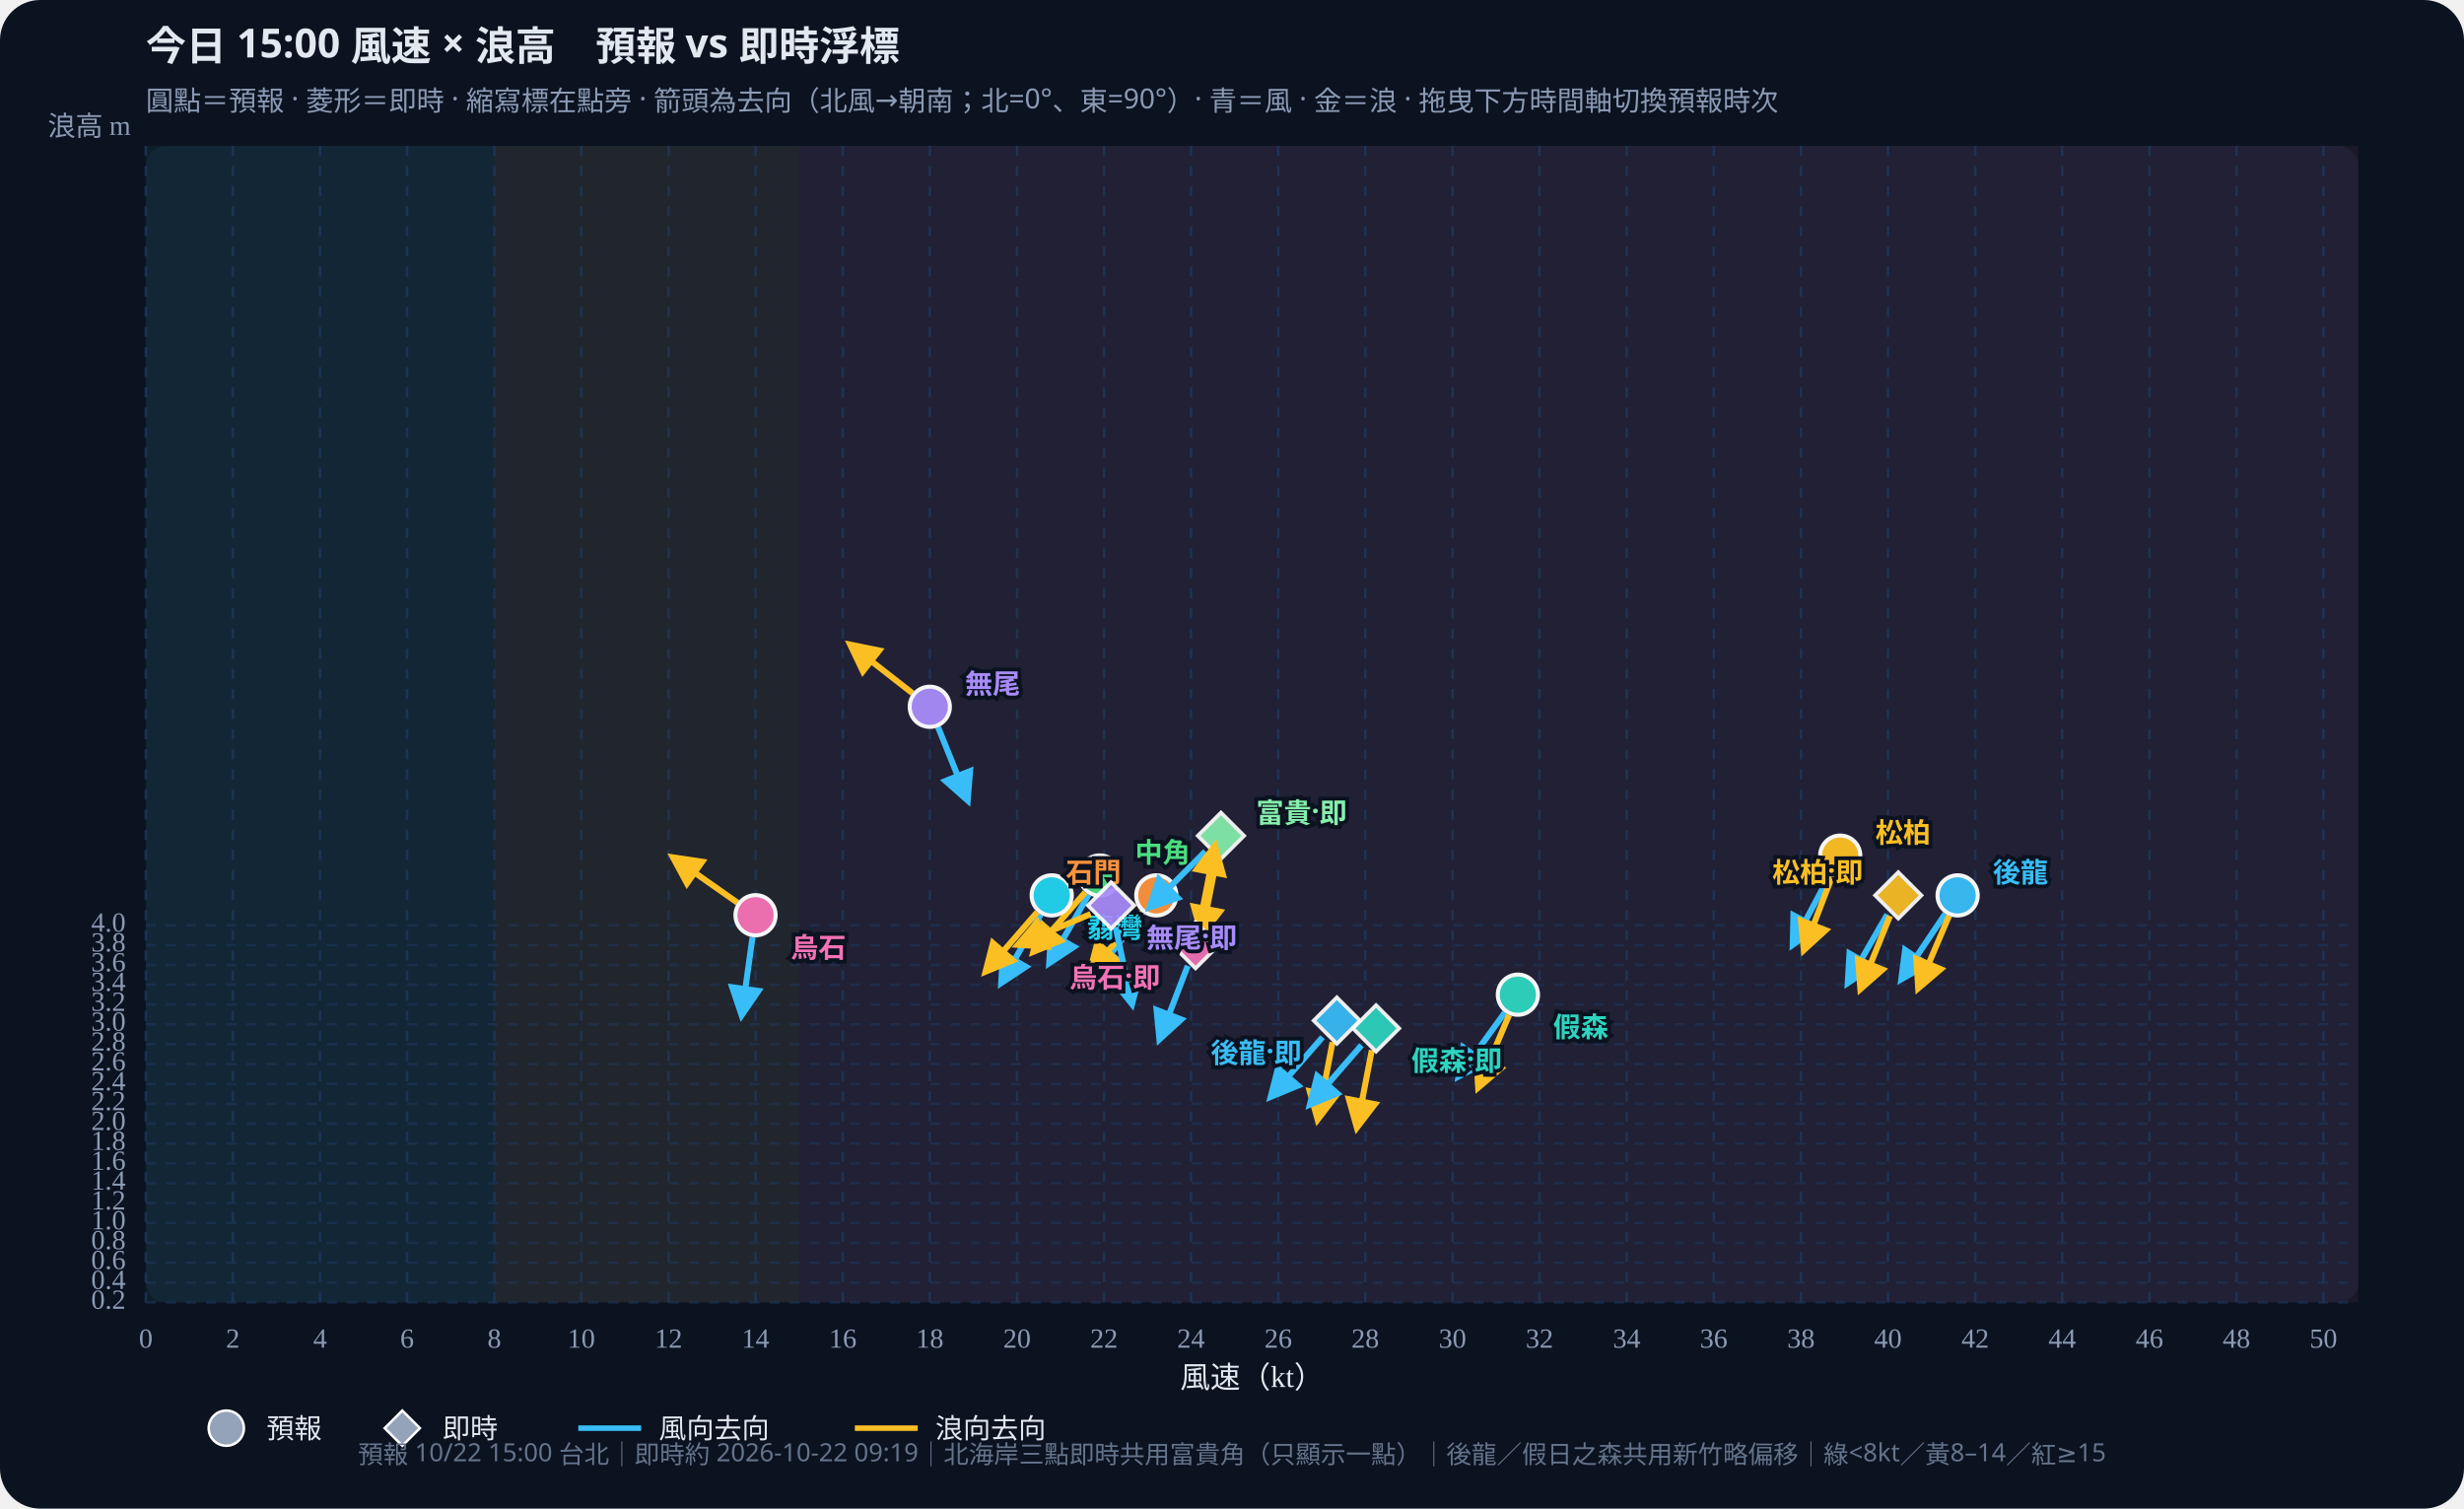
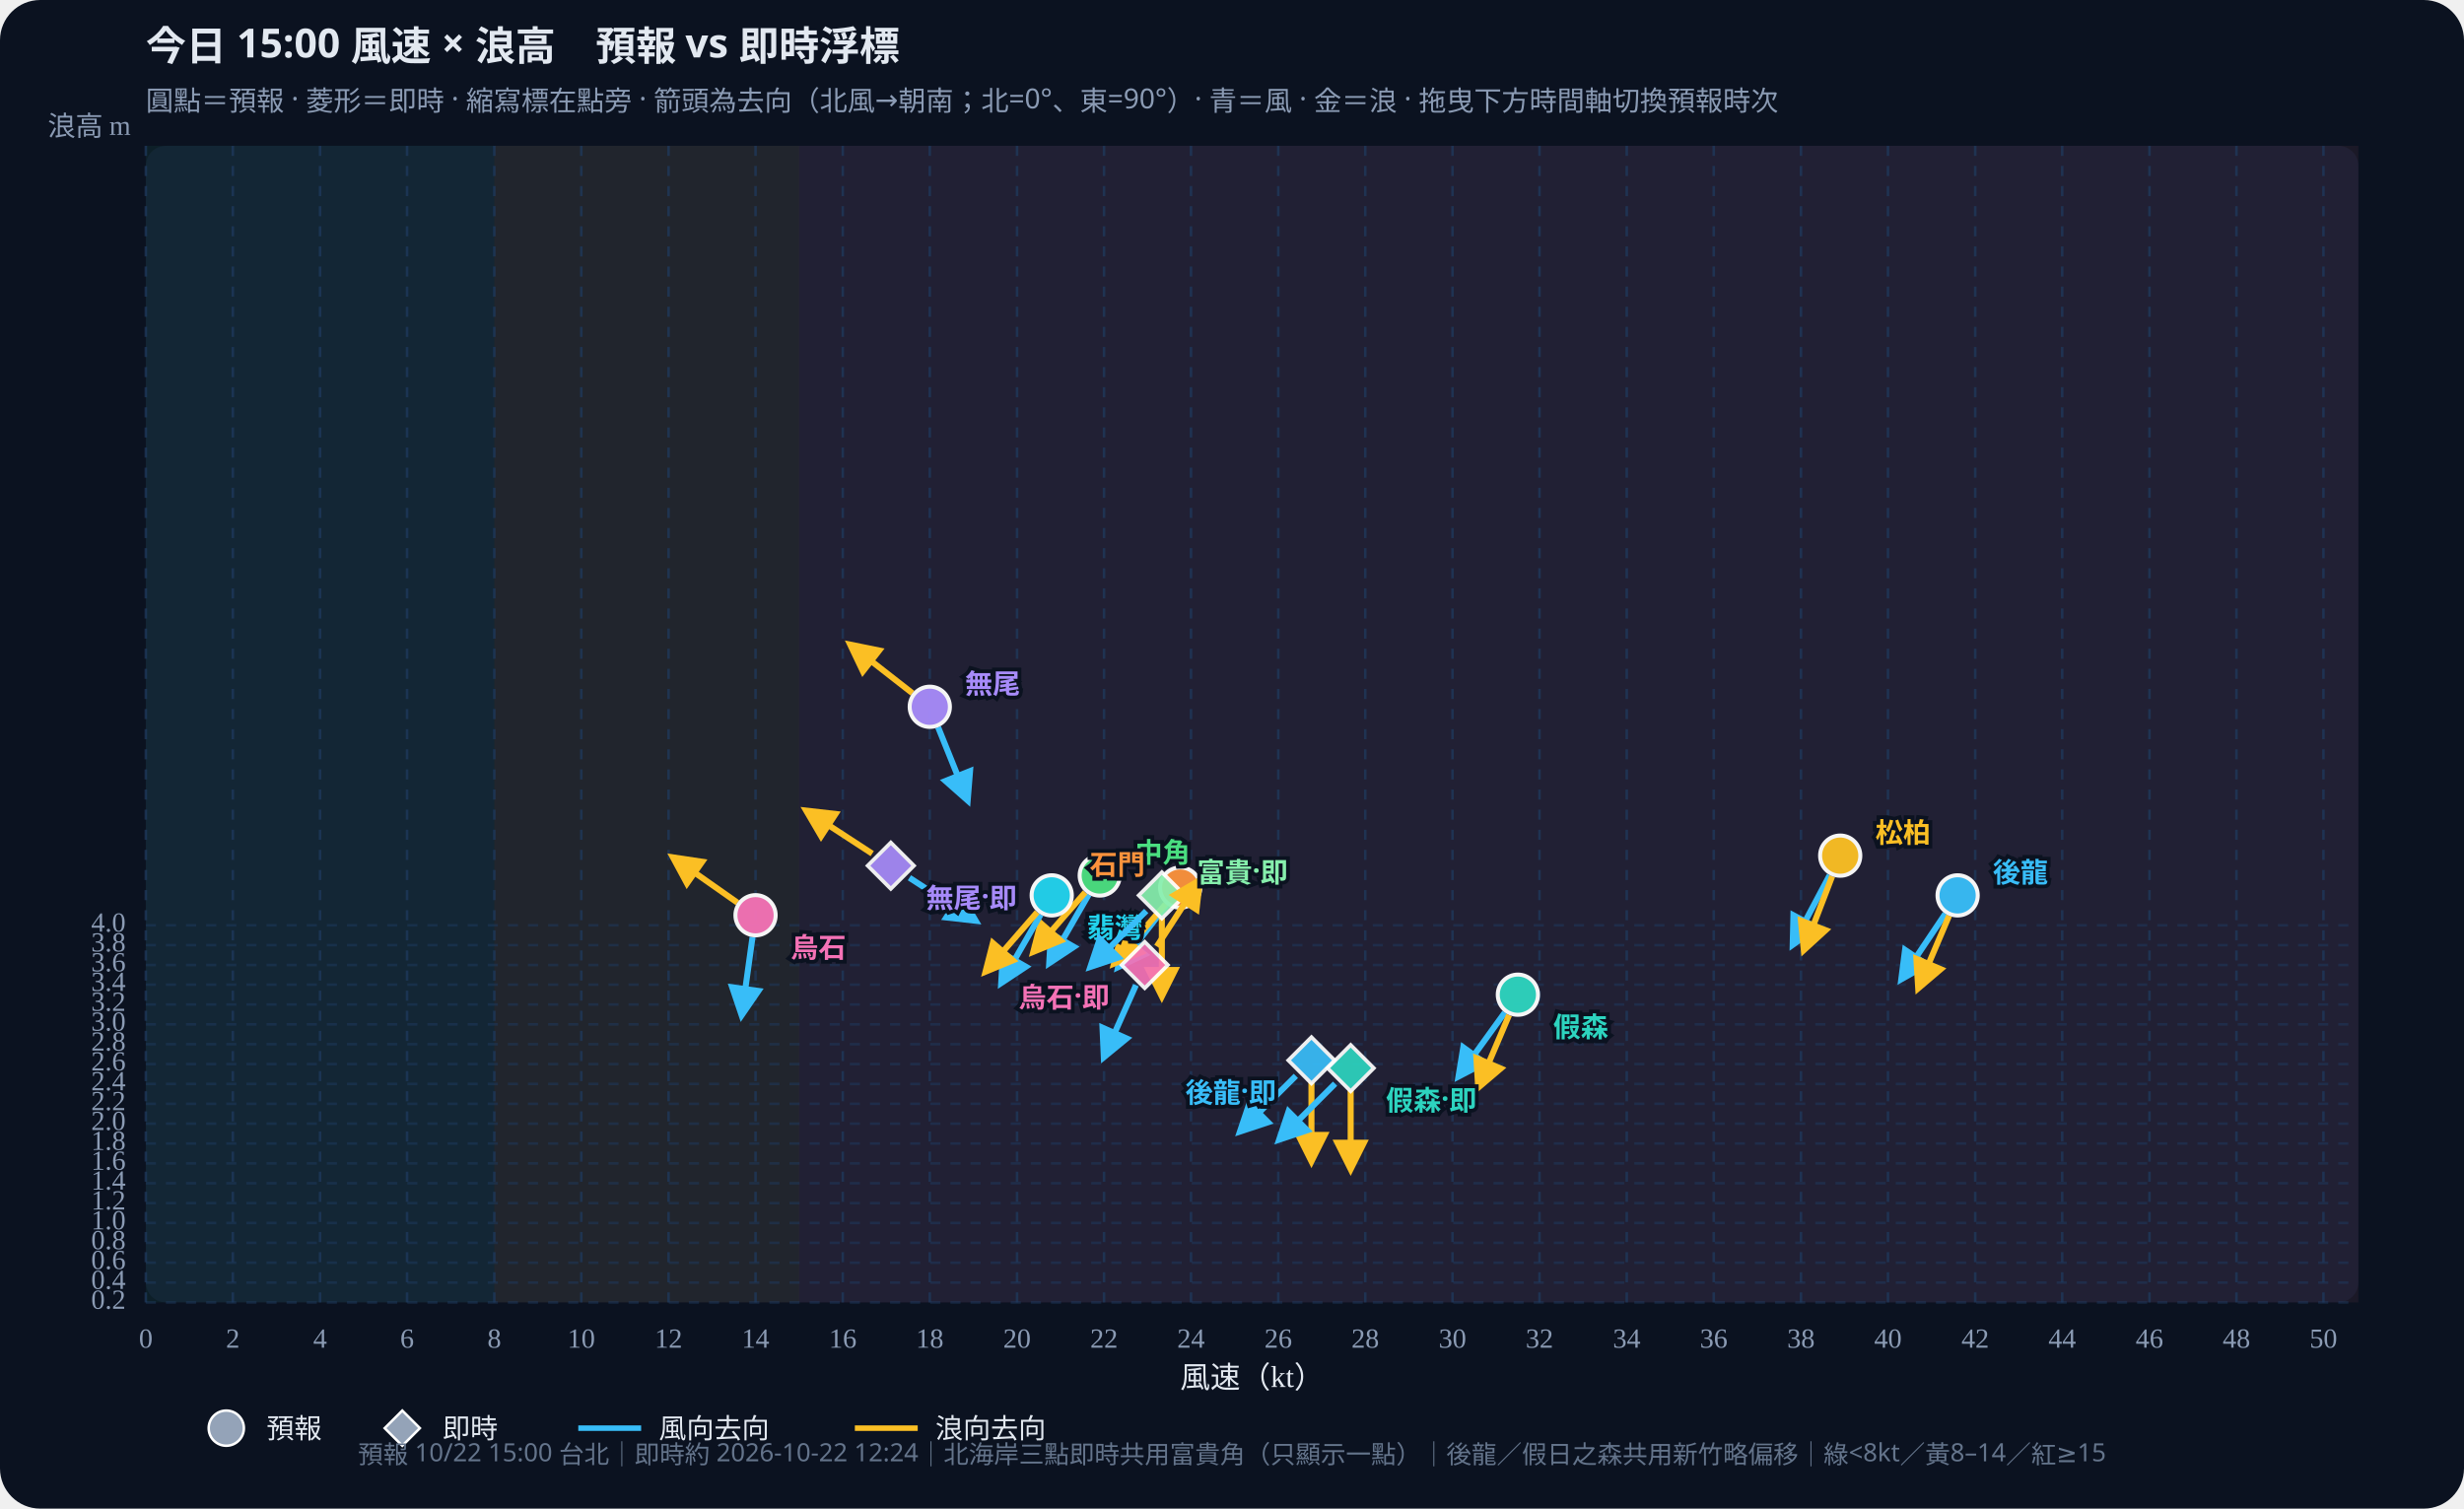
<svg xmlns="http://www.w3.org/2000/svg" id="wws-svg" viewBox="0 0 980 600" role="img" aria-label="風速與浪高散佈圖，可拖曳時間軸切換預報時次" style="width:100%;height:auto;display:block">
  <rect width="980" height="600" fill="#0b1220" rx="16" />
  <rect x="58" y="58" width="880" height="460" fill="#111a2e" rx="8" />
  <rect x="58.0" y="58" width="138.6" height="460" fill="#34d399" opacity="0.07" />
  <rect x="196.6" y="58" width="121.3" height="460" fill="#fbbf24" opacity="0.07" />
  <rect x="317.8" y="58" width="620.2" height="460" fill="#fb7185" opacity="0.07" />
  <defs>
    <marker id="arrow-38bdf8" viewBox="0 0 10 10" refX="8" refY="5" markerWidth="6" markerHeight="6" orient="auto-start-reverse">
      <path d="M0,0 L10,5 L0,10 z" fill="#38bdf8" />
    </marker>
    <marker id="arrow-fbbf24" viewBox="0 0 10 10" refX="8" refY="5" markerWidth="6" markerHeight="6" orient="auto-start-reverse">
      <path d="M0,0 L10,5 L0,10 z" fill="#fbbf24" />
    </marker>
  </defs>
  <text id="wws-title" x="58" y="24" fill="#e2e8f0" font-size="16" font-weight="700" font-family="Noto Sans TC,system-ui,sans-serif">今日 15:00 風速 × 浪高　預報 vs 即時浮標</text>
  <text x="58" y="44" fill="#8b9bb4" font-size="11" font-family="Noto Sans TC,system-ui,sans-serif">圓點＝預報 · 菱形＝即時 · 縮寫標在點旁 · 箭頭為去向（北風→朝南；北=0°、東=90°）· 青＝風 · 金＝浪 · 拖曳下方時間軸切換預報時次</text>
  <line x1="58.0" y1="58" x2="58.0" y2="518" stroke="#1e3a5f" stroke-dasharray="4 4" opacity="0.7" />
  <text x="58.0" y="536" text-anchor="middle" fill="#8b9bb4" font-size="11">0</text>
  <line x1="92.6" y1="58" x2="92.6" y2="518" stroke="#1e3a5f" stroke-dasharray="4 4" opacity="0.7" />
  <text x="92.6" y="536" text-anchor="middle" fill="#8b9bb4" font-size="11">2</text>
  <line x1="127.3" y1="58" x2="127.3" y2="518" stroke="#1e3a5f" stroke-dasharray="4 4" opacity="0.7" />
  <text x="127.3" y="536" text-anchor="middle" fill="#8b9bb4" font-size="11">4</text>
  <line x1="161.9" y1="58" x2="161.9" y2="518" stroke="#1e3a5f" stroke-dasharray="4 4" opacity="0.7" />
  <text x="161.9" y="536" text-anchor="middle" fill="#8b9bb4" font-size="11">6</text>
  <line x1="196.6" y1="58" x2="196.6" y2="518" stroke="#1e3a5f" stroke-dasharray="4 4" opacity="0.7" />
  <text x="196.6" y="536" text-anchor="middle" fill="#8b9bb4" font-size="11">8</text>
  <line x1="231.2" y1="58" x2="231.2" y2="518" stroke="#1e3a5f" stroke-dasharray="4 4" opacity="0.7" />
  <text x="231.2" y="536" text-anchor="middle" fill="#8b9bb4" font-size="11">10</text>
  <line x1="265.9" y1="58" x2="265.9" y2="518" stroke="#1e3a5f" stroke-dasharray="4 4" opacity="0.7" />
  <text x="265.9" y="536" text-anchor="middle" fill="#8b9bb4" font-size="11">12</text>
  <line x1="300.5" y1="58" x2="300.5" y2="518" stroke="#1e3a5f" stroke-dasharray="4 4" opacity="0.7" />
  <text x="300.5" y="536" text-anchor="middle" fill="#8b9bb4" font-size="11">14</text>
  <line x1="335.2" y1="58" x2="335.2" y2="518" stroke="#1e3a5f" stroke-dasharray="4 4" opacity="0.7" />
  <text x="335.2" y="536" text-anchor="middle" fill="#8b9bb4" font-size="11">16</text>
  <line x1="369.8" y1="58" x2="369.8" y2="518" stroke="#1e3a5f" stroke-dasharray="4 4" opacity="0.7" />
  <text x="369.8" y="536" text-anchor="middle" fill="#8b9bb4" font-size="11">18</text>
  <line x1="404.5" y1="58" x2="404.5" y2="518" stroke="#1e3a5f" stroke-dasharray="4 4" opacity="0.7" />
  <text x="404.5" y="536" text-anchor="middle" fill="#8b9bb4" font-size="11">20</text>
  <line x1="439.1" y1="58" x2="439.1" y2="518" stroke="#1e3a5f" stroke-dasharray="4 4" opacity="0.7" />
  <text x="439.1" y="536" text-anchor="middle" fill="#8b9bb4" font-size="11">22</text>
  <line x1="473.7" y1="58" x2="473.7" y2="518" stroke="#1e3a5f" stroke-dasharray="4 4" opacity="0.7" />
  <text x="473.7" y="536" text-anchor="middle" fill="#8b9bb4" font-size="11">24</text>
  <line x1="508.4" y1="58" x2="508.4" y2="518" stroke="#1e3a5f" stroke-dasharray="4 4" opacity="0.7" />
  <text x="508.4" y="536" text-anchor="middle" fill="#8b9bb4" font-size="11">26</text>
  <line x1="543.0" y1="58" x2="543.0" y2="518" stroke="#1e3a5f" stroke-dasharray="4 4" opacity="0.7" />
  <text x="543.0" y="536" text-anchor="middle" fill="#8b9bb4" font-size="11">28</text>
  <line x1="577.7" y1="58" x2="577.7" y2="518" stroke="#1e3a5f" stroke-dasharray="4 4" opacity="0.7" />
  <text x="577.7" y="536" text-anchor="middle" fill="#8b9bb4" font-size="11">30</text>
  <line x1="612.3" y1="58" x2="612.3" y2="518" stroke="#1e3a5f" stroke-dasharray="4 4" opacity="0.7" />
  <text x="612.3" y="536" text-anchor="middle" fill="#8b9bb4" font-size="11">32</text>
  <line x1="647.0" y1="58" x2="647.0" y2="518" stroke="#1e3a5f" stroke-dasharray="4 4" opacity="0.7" />
  <text x="647.0" y="536" text-anchor="middle" fill="#8b9bb4" font-size="11">34</text>
  <line x1="681.6" y1="58" x2="681.6" y2="518" stroke="#1e3a5f" stroke-dasharray="4 4" opacity="0.7" />
  <text x="681.6" y="536" text-anchor="middle" fill="#8b9bb4" font-size="11">36</text>
  <line x1="716.3" y1="58" x2="716.3" y2="518" stroke="#1e3a5f" stroke-dasharray="4 4" opacity="0.7" />
  <text x="716.3" y="536" text-anchor="middle" fill="#8b9bb4" font-size="11">38</text>
  <line x1="750.9" y1="58" x2="750.9" y2="518" stroke="#1e3a5f" stroke-dasharray="4 4" opacity="0.7" />
  <text x="750.9" y="536" text-anchor="middle" fill="#8b9bb4" font-size="11">40</text>
  <line x1="785.6" y1="58" x2="785.6" y2="518" stroke="#1e3a5f" stroke-dasharray="4 4" opacity="0.7" />
  <text x="785.6" y="536" text-anchor="middle" fill="#8b9bb4" font-size="11">42</text>
  <line x1="820.2" y1="58" x2="820.2" y2="518" stroke="#1e3a5f" stroke-dasharray="4 4" opacity="0.7" />
  <text x="820.2" y="536" text-anchor="middle" fill="#8b9bb4" font-size="11">44</text>
  <line x1="854.9" y1="58" x2="854.9" y2="518" stroke="#1e3a5f" stroke-dasharray="4 4" opacity="0.7" />
  <text x="854.9" y="536" text-anchor="middle" fill="#8b9bb4" font-size="11">46</text>
  <line x1="889.5" y1="58" x2="889.5" y2="518" stroke="#1e3a5f" stroke-dasharray="4 4" opacity="0.7" />
  <text x="889.5" y="536" text-anchor="middle" fill="#8b9bb4" font-size="11">48</text>
  <line x1="924.1" y1="58" x2="924.1" y2="518" stroke="#1e3a5f" stroke-dasharray="4 4" opacity="0.7" />
  <text x="924.1" y="536" text-anchor="middle" fill="#8b9bb4" font-size="11">50</text>
  <line x1="58" y1="518.0" x2="938" y2="518.0" stroke="#1e3a5f" stroke-dasharray="4 4" opacity="0.5" />
  <text x="50" y="518.0" text-anchor="end" dominant-baseline="middle" fill="#8b9bb4" font-size="11">0.2</text>
  <line x1="58" y1="510.1" x2="938" y2="510.1" stroke="#1e3a5f" stroke-dasharray="4 4" opacity="0.5" />
  <text x="50" y="510.1" text-anchor="end" dominant-baseline="middle" fill="#8b9bb4" font-size="11">0.4</text>
  <line x1="58" y1="502.2" x2="938" y2="502.2" stroke="#1e3a5f" stroke-dasharray="4 4" opacity="0.5" />
  <text x="50" y="502.2" text-anchor="end" dominant-baseline="middle" fill="#8b9bb4" font-size="11">0.6</text>
  <line x1="58" y1="494.3" x2="938" y2="494.3" stroke="#1e3a5f" stroke-dasharray="4 4" opacity="0.5" />
  <text x="50" y="494.3" text-anchor="end" dominant-baseline="middle" fill="#8b9bb4" font-size="11">0.8</text>
  <line x1="58" y1="486.4" x2="938" y2="486.4" stroke="#1e3a5f" stroke-dasharray="4 4" opacity="0.5" />
  <text x="50" y="486.4" text-anchor="end" dominant-baseline="middle" fill="#8b9bb4" font-size="11">1.0</text>
  <line x1="58" y1="478.5" x2="938" y2="478.5" stroke="#1e3a5f" stroke-dasharray="4 4" opacity="0.5" />
  <text x="50" y="478.5" text-anchor="end" dominant-baseline="middle" fill="#8b9bb4" font-size="11">1.2</text>
  <line x1="58" y1="470.6" x2="938" y2="470.6" stroke="#1e3a5f" stroke-dasharray="4 4" opacity="0.5" />
  <text x="50" y="470.6" text-anchor="end" dominant-baseline="middle" fill="#8b9bb4" font-size="11">1.4</text>
  <line x1="58" y1="462.7" x2="938" y2="462.7" stroke="#1e3a5f" stroke-dasharray="4 4" opacity="0.5" />
  <text x="50" y="462.7" text-anchor="end" dominant-baseline="middle" fill="#8b9bb4" font-size="11">1.6</text>
  <line x1="58" y1="454.8" x2="938" y2="454.8" stroke="#1e3a5f" stroke-dasharray="4 4" opacity="0.5" />
  <text x="50" y="454.8" text-anchor="end" dominant-baseline="middle" fill="#8b9bb4" font-size="11">1.8</text>
  <line x1="58" y1="446.9" x2="938" y2="446.9" stroke="#1e3a5f" stroke-dasharray="4 4" opacity="0.5" />
  <text x="50" y="446.9" text-anchor="end" dominant-baseline="middle" fill="#8b9bb4" font-size="11">2.0</text>
  <line x1="58" y1="439.0" x2="938" y2="439.0" stroke="#1e3a5f" stroke-dasharray="4 4" opacity="0.5" />
  <text x="50" y="439.0" text-anchor="end" dominant-baseline="middle" fill="#8b9bb4" font-size="11">2.2</text>
  <line x1="58" y1="431.1" x2="938" y2="431.1" stroke="#1e3a5f" stroke-dasharray="4 4" opacity="0.5" />
  <text x="50" y="431.1" text-anchor="end" dominant-baseline="middle" fill="#8b9bb4" font-size="11">2.4</text>
  <line x1="58" y1="423.2" x2="938" y2="423.2" stroke="#1e3a5f" stroke-dasharray="4 4" opacity="0.5" />
  <text x="50" y="423.2" text-anchor="end" dominant-baseline="middle" fill="#8b9bb4" font-size="11">2.6</text>
  <line x1="58" y1="415.3" x2="938" y2="415.3" stroke="#1e3a5f" stroke-dasharray="4 4" opacity="0.5" />
  <text x="50" y="415.3" text-anchor="end" dominant-baseline="middle" fill="#8b9bb4" font-size="11">2.8</text>
  <line x1="58" y1="407.4" x2="938" y2="407.4" stroke="#1e3a5f" stroke-dasharray="4 4" opacity="0.5" />
  <text x="50" y="407.4" text-anchor="end" dominant-baseline="middle" fill="#8b9bb4" font-size="11">3.0</text>
  <line x1="58" y1="399.5" x2="938" y2="399.5" stroke="#1e3a5f" stroke-dasharray="4 4" opacity="0.5" />
  <text x="50" y="399.5" text-anchor="end" dominant-baseline="middle" fill="#8b9bb4" font-size="11">3.2</text>
  <line x1="58" y1="391.6" x2="938" y2="391.6" stroke="#1e3a5f" stroke-dasharray="4 4" opacity="0.5" />
  <text x="50" y="391.6" text-anchor="end" dominant-baseline="middle" fill="#8b9bb4" font-size="11">3.4</text>
  <line x1="58" y1="383.8" x2="938" y2="383.8" stroke="#1e3a5f" stroke-dasharray="4 4" opacity="0.5" />
  <text x="50" y="383.8" text-anchor="end" dominant-baseline="middle" fill="#8b9bb4" font-size="11">3.6</text>
  <line x1="58" y1="375.9" x2="938" y2="375.9" stroke="#1e3a5f" stroke-dasharray="4 4" opacity="0.5" />
  <text x="50" y="375.9" text-anchor="end" dominant-baseline="middle" fill="#8b9bb4" font-size="11">3.8</text>
  <line x1="58" y1="368.0" x2="938" y2="368.0" stroke="#1e3a5f" stroke-dasharray="4 4" opacity="0.5" />
  <text x="50" y="368.0" text-anchor="end" dominant-baseline="middle" fill="#8b9bb4" font-size="11">4.0</text>
  <text x="498" y="552" text-anchor="middle" fill="#e2e8f0" font-size="12">風速（kt）</text>
  <text x="52" y="54" text-anchor="end" fill="#8b9bb4" font-size="11">浪高 m</text>
  <g id="wws-forecast-layer">
    <line x1="773.7" y1="363.4" x2="756.3" y2="389.3" stroke="#38bdf8" stroke-width="2.4" marker-end="url(#arrow-38bdf8)" />
    <line x1="775.2" y1="364.2" x2="763.0" y2="392.9" stroke="#fbbf24" stroke-width="2.4" marker-end="url(#arrow-fbbf24)" />
    <circle cx="778.6" cy="356.1" r="8.0" fill="#38bdf8" stroke="#fff" stroke-width="1.6" opacity="0.95" />
    <line x1="598.5" y1="402.7" x2="580.2" y2="428.0" stroke="#38bdf8" stroke-width="2.4" marker-end="url(#arrow-38bdf8)" />
    <line x1="600.2" y1="403.7" x2="588.0" y2="432.4" stroke="#fbbf24" stroke-width="2.4" marker-end="url(#arrow-fbbf24)" />
    <circle cx="603.7" cy="395.6" r="8.0" fill="#2dd4bf" stroke="#fff" stroke-width="1.6" opacity="0.95" />
    <line x1="727.7" y1="348.1" x2="713.1" y2="375.6" stroke="#38bdf8" stroke-width="2.4" marker-end="url(#arrow-38bdf8)" />
    <line x1="728.7" y1="348.5" x2="717.5" y2="377.7" stroke="#fbbf24" stroke-width="2.4" marker-end="url(#arrow-fbbf24)" />
    <circle cx="731.9" cy="340.3" r="8.0" fill="#fbbf24" stroke="#fff" stroke-width="1.6" opacity="0.95" />
    <line x1="433.0" y1="355.8" x2="417.4" y2="382.9" stroke="#38bdf8" stroke-width="2.4" marker-end="url(#arrow-38bdf8)" />
    <line x1="431.6" y1="354.9" x2="411.1" y2="378.4" stroke="#fbbf24" stroke-width="2.4" marker-end="url(#arrow-fbbf24)" />
    <circle cx="437.4" cy="348.2" r="8.0" fill="#4ade80" stroke="#fff" stroke-width="1.6" opacity="0.95" />
    <line x1="413.9" y1="363.7" x2="398.3" y2="390.8" stroke="#38bdf8" stroke-width="2.4" marker-end="url(#arrow-38bdf8)" />
    <line x1="412.5" y1="362.8" x2="392.1" y2="386.3" stroke="#fbbf24" stroke-width="2.4" marker-end="url(#arrow-fbbf24)" />
    <circle cx="418.3" cy="356.1" r="8.0" fill="#22d3ee" stroke="#fff" stroke-width="1.6" opacity="0.95" />
-     <line x1="454.5" y1="363.0" x2="435.3" y2="387.6" stroke="#38bdf8" stroke-width="2.4" marker-end="url(#arrow-38bdf8)" />
-     <line x1="454.1" y1="362.8" x2="433.6" y2="386.3" stroke="#fbbf24" stroke-width="2.4" marker-end="url(#arrow-fbbf24)" />
-     <circle cx="459.9" cy="356.1" r="8.0" fill="#fb923c" stroke="#fff" stroke-width="1.6" opacity="0.95" />
+     <line x1="464.0" y1="359.9" x2="444.8" y2="384.5" stroke="#38bdf8" stroke-width="2.4" marker-end="url(#arrow-38bdf8)" />
+     <line x1="463.6" y1="359.6" x2="443.2" y2="383.1" stroke="#fbbf24" stroke-width="2.4" marker-end="url(#arrow-fbbf24)" />
+     <circle cx="469.4" cy="353.0" r="8.0" fill="#fb923c" stroke="#fff" stroke-width="1.6" opacity="0.95" />
    <line x1="373.1" y1="289.2" x2="384.8" y2="318.2" stroke="#38bdf8" stroke-width="2.4" marker-end="url(#arrow-38bdf8)" />
    <line x1="362.9" y1="275.7" x2="338.3" y2="256.5" stroke="#fbbf24" stroke-width="2.4" marker-end="url(#arrow-fbbf24)" />
    <circle cx="369.8" cy="281.1" r="8.0" fill="#a78bfa" stroke="#fff" stroke-width="1.6" opacity="0.95" />
    <line x1="299.3" y1="372.7" x2="295.0" y2="403.6" stroke="#38bdf8" stroke-width="2.4" marker-end="url(#arrow-38bdf8)" />
    <line x1="293.3" y1="359.0" x2="267.8" y2="341.1" stroke="#fbbf24" stroke-width="2.4" marker-end="url(#arrow-fbbf24)" />
    <circle cx="300.5" cy="364.0" r="8.0" fill="#f472b6" stroke="#fff" stroke-width="1.6" opacity="0.95" />
    <text x="792.6" y="346.1" text-anchor="start" dominant-baseline="central" fill="#38bdf8" font-size="11" font-weight="700" font-family="Noto Sans TC,system-ui,sans-serif" stroke="#0b1220" stroke-width="3" paint-order="stroke">後龍</text>
    <text x="617.7" y="407.6" text-anchor="start" dominant-baseline="central" fill="#2dd4bf" font-size="11" font-weight="700" font-family="Noto Sans TC,system-ui,sans-serif" stroke="#0b1220" stroke-width="3" paint-order="stroke">假森</text>
    <text x="745.9" y="330.3" text-anchor="start" dominant-baseline="central" fill="#fbbf24" font-size="11" font-weight="700" font-family="Noto Sans TC,system-ui,sans-serif" stroke="#0b1220" stroke-width="3" paint-order="stroke">松柏</text>
    <text x="451.4" y="338.2" text-anchor="start" dominant-baseline="central" fill="#4ade80" font-size="11" font-weight="700" font-family="Noto Sans TC,system-ui,sans-serif" stroke="#0b1220" stroke-width="3" paint-order="stroke">中角</text>
    <text x="432.3" y="368.1" text-anchor="start" dominant-baseline="central" fill="#22d3ee" font-size="11" font-weight="700" font-family="Noto Sans TC,system-ui,sans-serif" stroke="#0b1220" stroke-width="3" paint-order="stroke">翡灣</text>
-     <text x="445.9" y="346.1" text-anchor="end" dominant-baseline="central" fill="#fb923c" font-size="11" font-weight="700" font-family="Noto Sans TC,system-ui,sans-serif" stroke="#0b1220" stroke-width="3" paint-order="stroke">石門</text>
+     <text x="455.4" y="343.0" text-anchor="end" dominant-baseline="central" fill="#fb923c" font-size="11" font-weight="700" font-family="Noto Sans TC,system-ui,sans-serif" stroke="#0b1220" stroke-width="3" paint-order="stroke">石門</text>
    <text x="383.8" y="271.1" text-anchor="start" dominant-baseline="central" fill="#a78bfa" font-size="11" font-weight="700" font-family="Noto Sans TC,system-ui,sans-serif" stroke="#0b1220" stroke-width="3" paint-order="stroke">無尾</text>
    <text x="314.5" y="376.0" text-anchor="start" dominant-baseline="central" fill="#f472b6" font-size="11" font-weight="700" font-family="Noto Sans TC,system-ui,sans-serif" stroke="#0b1220" stroke-width="3" paint-order="stroke">烏石</text>
  </g>
  <g id="wws-live-layer">
-     <line x1="526.0" y1="412.5" x2="505.5" y2="436.1" stroke="#38bdf8" stroke-width="2.4" marker-end="url(#arrow-38bdf8)" />
-     <line x1="530.0" y1="414.5" x2="524.1" y2="445.1" stroke="#fbbf24" stroke-width="2.4" marker-end="url(#arrow-fbbf24)" />
-     <polygon points="531.7,396.7 540.9,405.9 531.7,415.1 522.5,405.9" fill="#38bdf8" stroke="#fff" stroke-width="1.5" opacity="0.92" />
-     <line x1="541.5" y1="415.7" x2="521.1" y2="439.2" stroke="#38bdf8" stroke-width="2.4" marker-end="url(#arrow-38bdf8)" />
-     <line x1="545.6" y1="417.7" x2="539.7" y2="448.3" stroke="#fbbf24" stroke-width="2.4" marker-end="url(#arrow-fbbf24)" />
-     <polygon points="547.3,399.8 556.5,409.0 547.3,418.2 538.1,409.0" fill="#2dd4bf" stroke="#fff" stroke-width="1.5" opacity="0.92" />
-     <line x1="750.6" y1="363.7" x2="735.0" y2="390.8" stroke="#38bdf8" stroke-width="2.4" marker-end="url(#arrow-38bdf8)" />
-     <line x1="751.7" y1="364.3" x2="740.0" y2="393.2" stroke="#fbbf24" stroke-width="2.4" marker-end="url(#arrow-fbbf24)" />
-     <polygon points="755.0,346.9 764.2,356.1 755.0,365.3 745.8,356.1" fill="#fbbf24" stroke="#fff" stroke-width="1.5" opacity="0.92" />
-     <line x1="479.4" y1="338.6" x2="457.4" y2="360.7" stroke="#38bdf8" stroke-width="2.4" marker-end="url(#arrow-38bdf8)" />
-     <line x1="484.0" y1="341.1" x2="478.0" y2="371.7" stroke="#fbbf24" stroke-width="2.4" marker-end="url(#arrow-fbbf24)" />
-     <polygon points="485.6,323.2 494.8,332.4 485.6,341.6 476.4,332.4" fill="#86efac" stroke="#fff" stroke-width="1.5" opacity="0.92" />
-     <line x1="443.7" y1="368.7" x2="450.2" y2="399.2" stroke="#38bdf8" stroke-width="2.4" marker-end="url(#arrow-38bdf8)" />
-     <line x1="433.8" y1="363.5" x2="405.0" y2="375.7" stroke="#fbbf24" stroke-width="2.4" marker-end="url(#arrow-fbbf24)" />
-     <polygon points="441.9,350.9 451.1,360.1 441.9,369.3 432.7,360.1" fill="#a78bfa" stroke="#fff" stroke-width="1.5" opacity="0.92" />
-     <line x1="472.4" y1="384.1" x2="461.2" y2="413.2" stroke="#38bdf8" stroke-width="2.4" marker-end="url(#arrow-38bdf8)" />
-     <line x1="477.2" y1="367.2" x2="483.2" y2="336.6" stroke="#fbbf24" stroke-width="2.4" marker-end="url(#arrow-fbbf24)" />
-     <polygon points="475.5,366.7 484.7,375.9 475.5,385.1 466.3,375.9" fill="#f472b6" stroke="#fff" stroke-width="1.5" opacity="0.92" />
-     <text x="517.7" y="417.9" text-anchor="end" dominant-baseline="central" fill="#38bdf8" font-size="11" font-weight="700" font-family="Noto Sans TC,system-ui,sans-serif" stroke="#0b1220" stroke-width="3" paint-order="stroke">後龍·即</text>
-     <text x="561.3" y="421.0" text-anchor="start" dominant-baseline="central" fill="#2dd4bf" font-size="11" font-weight="700" font-family="Noto Sans TC,system-ui,sans-serif" stroke="#0b1220" stroke-width="3" paint-order="stroke">假森·即</text>
-     <text x="741.0" y="346.1" text-anchor="end" dominant-baseline="central" fill="#fbbf24" font-size="11" font-weight="700" font-family="Noto Sans TC,system-ui,sans-serif" stroke="#0b1220" stroke-width="3" paint-order="stroke">松柏·即</text>
-     <text x="499.6" y="322.4" text-anchor="start" dominant-baseline="central" fill="#86efac" font-size="11" font-weight="700" font-family="Noto Sans TC,system-ui,sans-serif" stroke="#0b1220" stroke-width="3" paint-order="stroke">富貴·即</text>
-     <text x="455.9" y="372.1" text-anchor="start" dominant-baseline="central" fill="#a78bfa" font-size="11" font-weight="700" font-family="Noto Sans TC,system-ui,sans-serif" stroke="#0b1220" stroke-width="3" paint-order="stroke">無尾·即</text>
-     <text x="461.5" y="387.9" text-anchor="end" dominant-baseline="central" fill="#f472b6" font-size="11" font-weight="700" font-family="Noto Sans TC,system-ui,sans-serif" stroke="#0b1220" stroke-width="3" paint-order="stroke">烏石·即</text>
+     <line x1="515.4" y1="427.9" x2="493.3" y2="449.9" stroke="#38bdf8" stroke-width="2.4" marker-end="url(#arrow-38bdf8)" />
+     <line x1="521.6" y1="430.5" x2="521.6" y2="461.7" stroke="#fbbf24" stroke-width="2.4" marker-end="url(#arrow-fbbf24)" />
+     <polygon points="521.6,412.5 530.8,421.7 521.6,430.9 512.4,421.7" fill="#38bdf8" stroke="#fff" stroke-width="1.5" opacity="0.92" />
+     <line x1="531.0" y1="431.0" x2="508.9" y2="453.1" stroke="#38bdf8" stroke-width="2.4" marker-end="url(#arrow-38bdf8)" />
+     <line x1="537.2" y1="433.6" x2="537.2" y2="464.8" stroke="#fbbf24" stroke-width="2.4" marker-end="url(#arrow-fbbf24)" />
+     <polygon points="537.2,415.6 546.4,424.8 537.2,434.0 528.0,424.8" fill="#2dd4bf" stroke="#fff" stroke-width="1.5" opacity="0.92" />
+     <line x1="455.9" y1="362.3" x2="433.8" y2="384.4" stroke="#38bdf8" stroke-width="2.4" marker-end="url(#arrow-38bdf8)" />
+     <line x1="462.1" y1="364.9" x2="462.1" y2="396.1" stroke="#fbbf24" stroke-width="2.4" marker-end="url(#arrow-fbbf24)" />
+     <polygon points="462.1,346.9 471.3,356.1 462.1,365.3 452.9,356.1" fill="#86efac" stroke="#fff" stroke-width="1.5" opacity="0.92" />
+     <line x1="361.7" y1="349.1" x2="387.9" y2="366.1" stroke="#38bdf8" stroke-width="2.4" marker-end="url(#arrow-38bdf8)" />
+     <line x1="346.9" y1="339.5" x2="320.8" y2="322.5" stroke="#fbbf24" stroke-width="2.4" marker-end="url(#arrow-fbbf24)" />
+     <polygon points="354.3,335.1 363.5,344.3 354.3,353.5 345.1,344.3" fill="#a78bfa" stroke="#fff" stroke-width="1.5" opacity="0.92" />
+     <line x1="451.8" y1="391.8" x2="439.1" y2="420.3" stroke="#38bdf8" stroke-width="2.4" marker-end="url(#arrow-38bdf8)" />
+     <line x1="460.1" y1="376.4" x2="477.1" y2="350.2" stroke="#fbbf24" stroke-width="2.4" marker-end="url(#arrow-fbbf24)" />
+     <polygon points="455.3,374.6 464.5,383.8 455.3,393.0 446.1,383.8" fill="#f472b6" stroke="#fff" stroke-width="1.5" opacity="0.92" />
+     <text x="507.6" y="433.7" text-anchor="end" dominant-baseline="central" fill="#38bdf8" font-size="11" font-weight="700" font-family="Noto Sans TC,system-ui,sans-serif" stroke="#0b1220" stroke-width="3" paint-order="stroke">後龍·即</text>
+     <text x="551.2" y="436.8" text-anchor="start" dominant-baseline="central" fill="#2dd4bf" font-size="11" font-weight="700" font-family="Noto Sans TC,system-ui,sans-serif" stroke="#0b1220" stroke-width="3" paint-order="stroke">假森·即</text>
+     <text x="476.1" y="346.1" text-anchor="start" dominant-baseline="central" fill="#86efac" font-size="11" font-weight="700" font-family="Noto Sans TC,system-ui,sans-serif" stroke="#0b1220" stroke-width="3" paint-order="stroke">富貴·即</text>
+     <text x="368.3" y="356.3" text-anchor="start" dominant-baseline="central" fill="#a78bfa" font-size="11" font-weight="700" font-family="Noto Sans TC,system-ui,sans-serif" stroke="#0b1220" stroke-width="3" paint-order="stroke">無尾·即</text>
+     <text x="441.3" y="395.8" text-anchor="end" dominant-baseline="central" fill="#f472b6" font-size="11" font-weight="700" font-family="Noto Sans TC,system-ui,sans-serif" stroke="#0b1220" stroke-width="3" paint-order="stroke">烏石·即</text>
  </g>
  <circle cx="90" cy="568" r="7" fill="#94a3b8" stroke="#fff" />
  <text x="106" y="572" fill="#e2e8f0" font-size="11" font-family="Noto Sans TC,system-ui,sans-serif">預報</text>
  <polygon points="160,561 167,568 160,575 153,568" fill="#94a3b8" stroke="#fff" />
  <text x="176" y="572" fill="#e2e8f0" font-size="11" font-family="Noto Sans TC,system-ui,sans-serif">即時</text>
  <line x1="230" y1="568" x2="255" y2="568" stroke="#38bdf8" stroke-width="2.2" />
  <text x="262" y="572" fill="#e2e8f0" font-size="11" font-family="Noto Sans TC,system-ui,sans-serif">風向去向</text>
  <line x1="340" y1="568" x2="365" y2="568" stroke="#fbbf24" stroke-width="2.2" />
  <text x="372" y="572" fill="#e2e8f0" font-size="11" font-family="Noto Sans TC,system-ui,sans-serif">浪向去向</text>
-   <text id="wws-foot" x="490" y="582" text-anchor="middle" fill="#64748b" font-size="10" font-family="Noto Sans TC,system-ui,sans-serif">預報 10/22 15:00 台北｜即時約 2026-10-22 09:19｜北海岸三點即時共用富貴角（只顯示一點）｜後龍／假日之森共用新竹略偏移｜綠&lt;8kt／黃8–14／紅≥15</text>
+   <text id="wws-foot" x="490" y="582" text-anchor="middle" fill="#64748b" font-size="10" font-family="Noto Sans TC,system-ui,sans-serif">預報 10/22 15:00 台北｜即時約 2026-10-22 12:24｜北海岸三點即時共用富貴角（只顯示一點）｜後龍／假日之森共用新竹略偏移｜綠&lt;8kt／黃8–14／紅≥15</text>
</svg>
